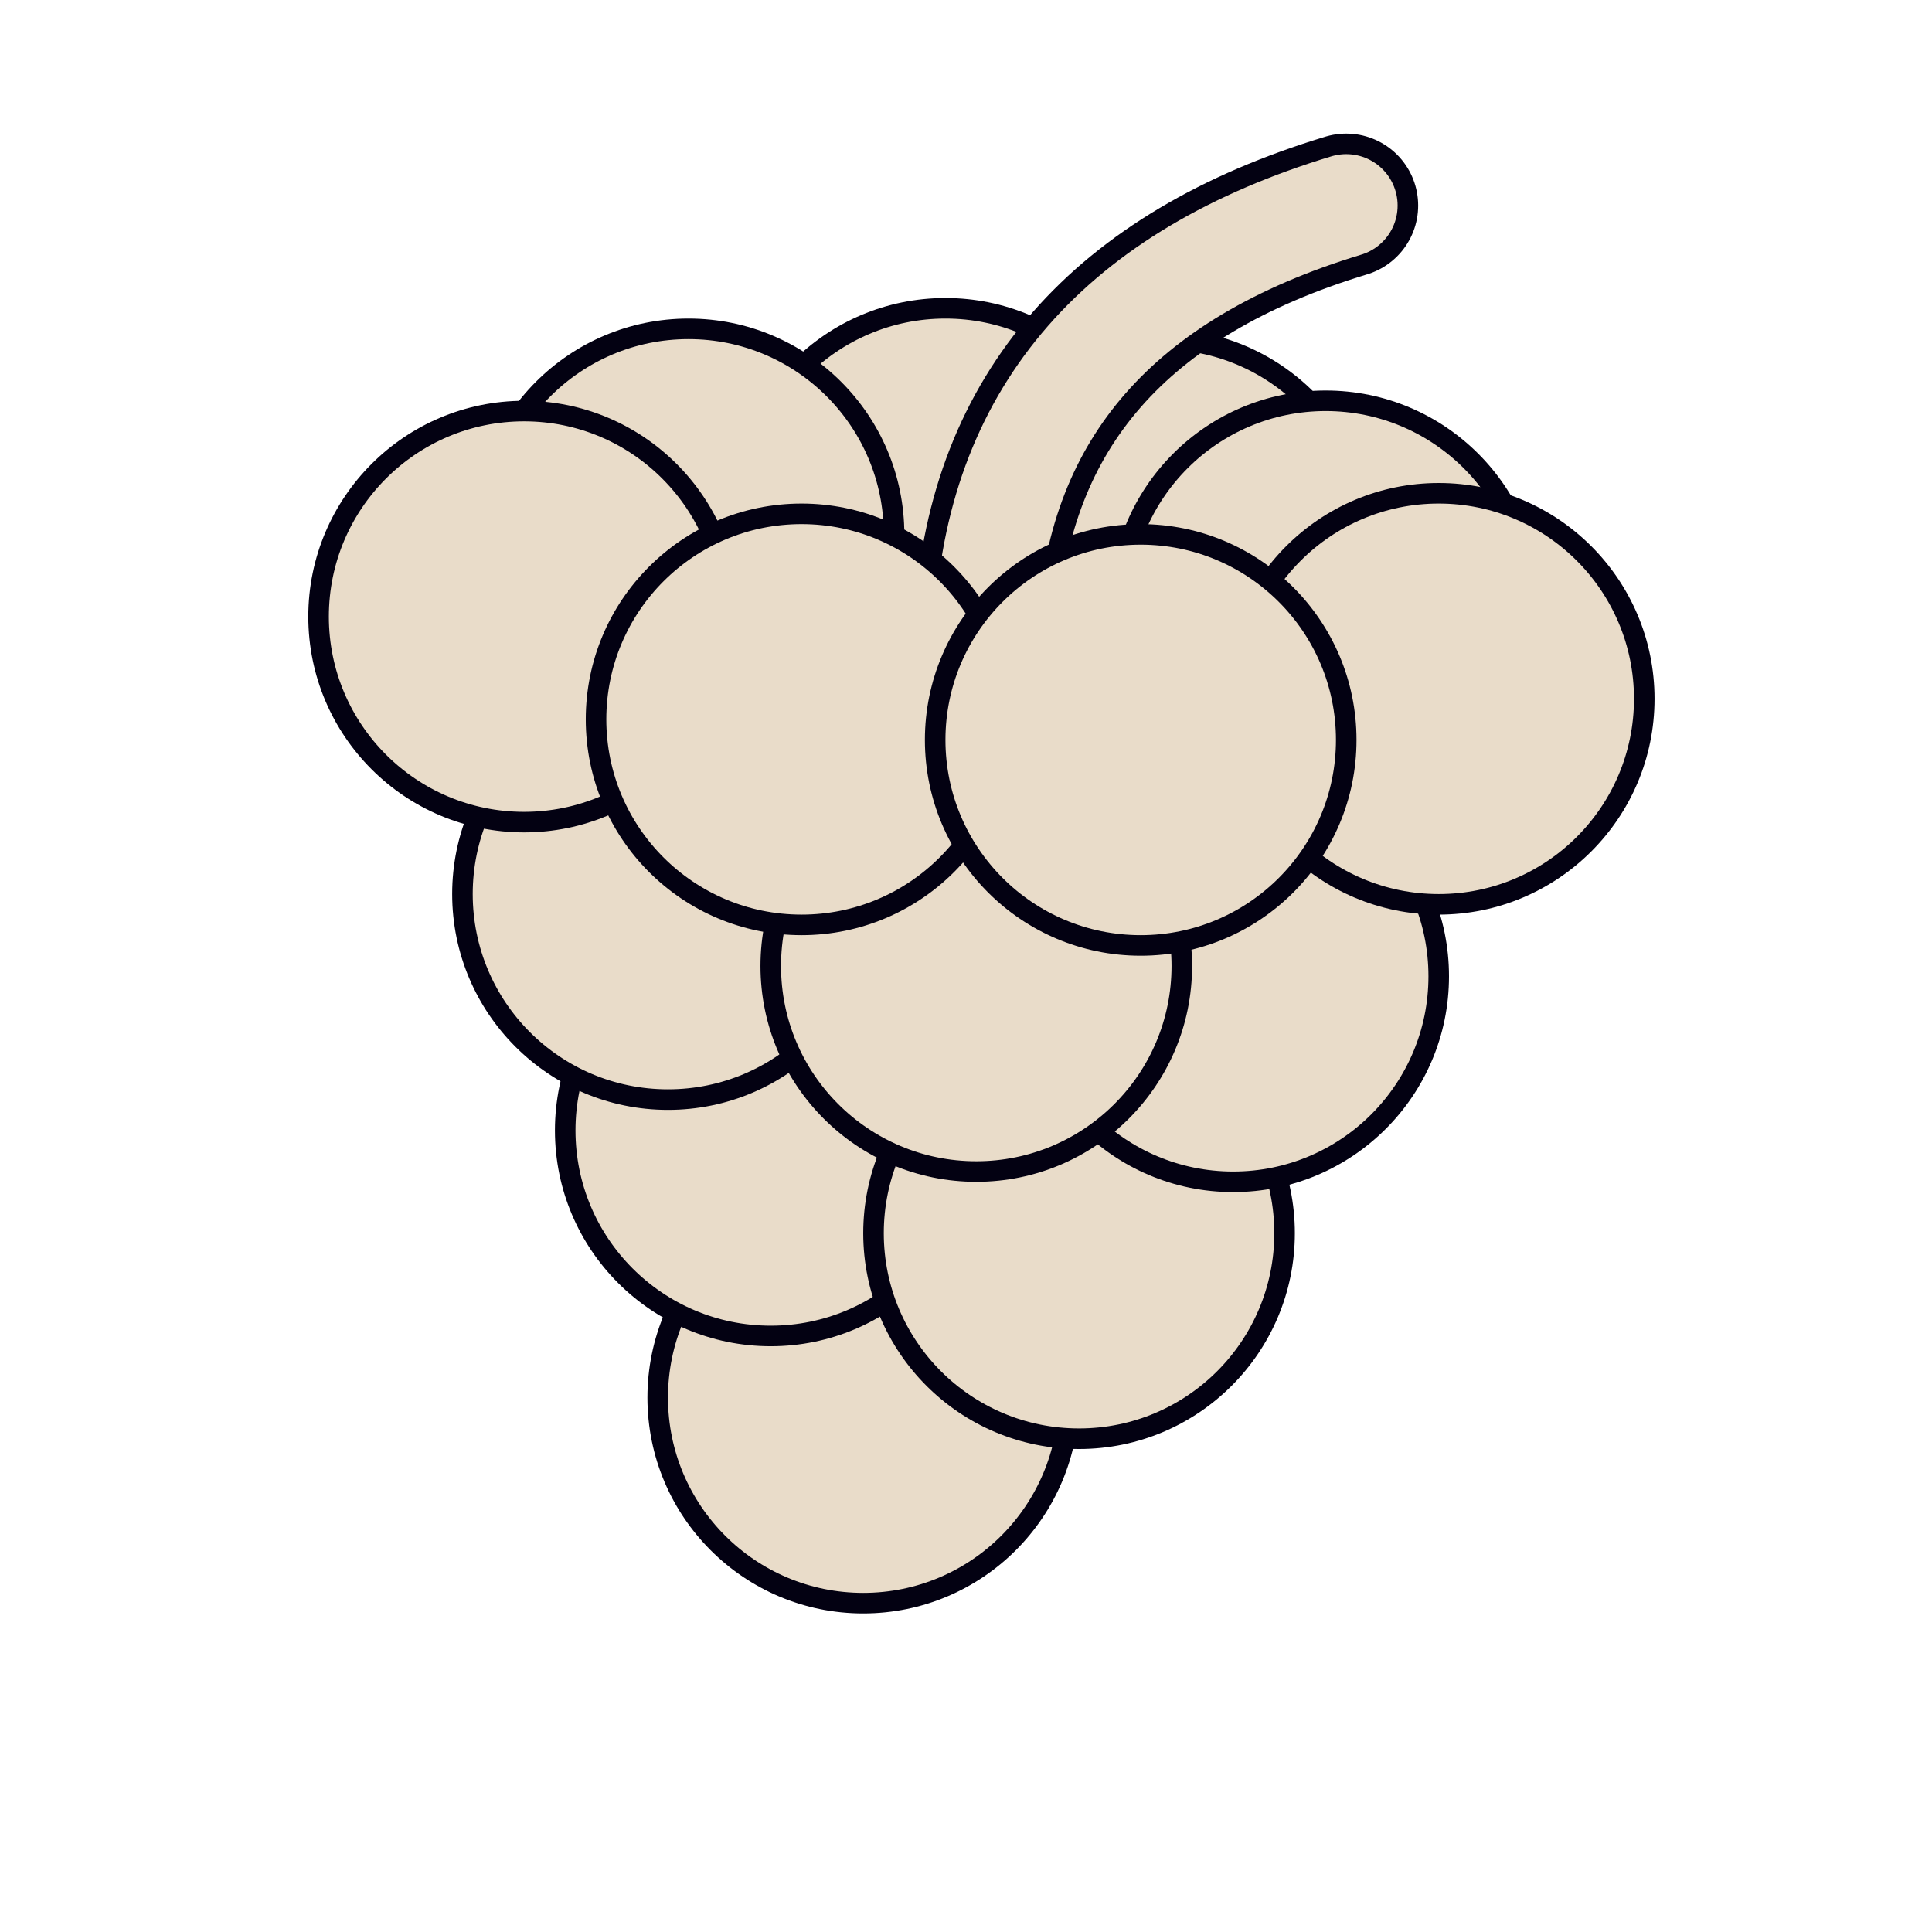
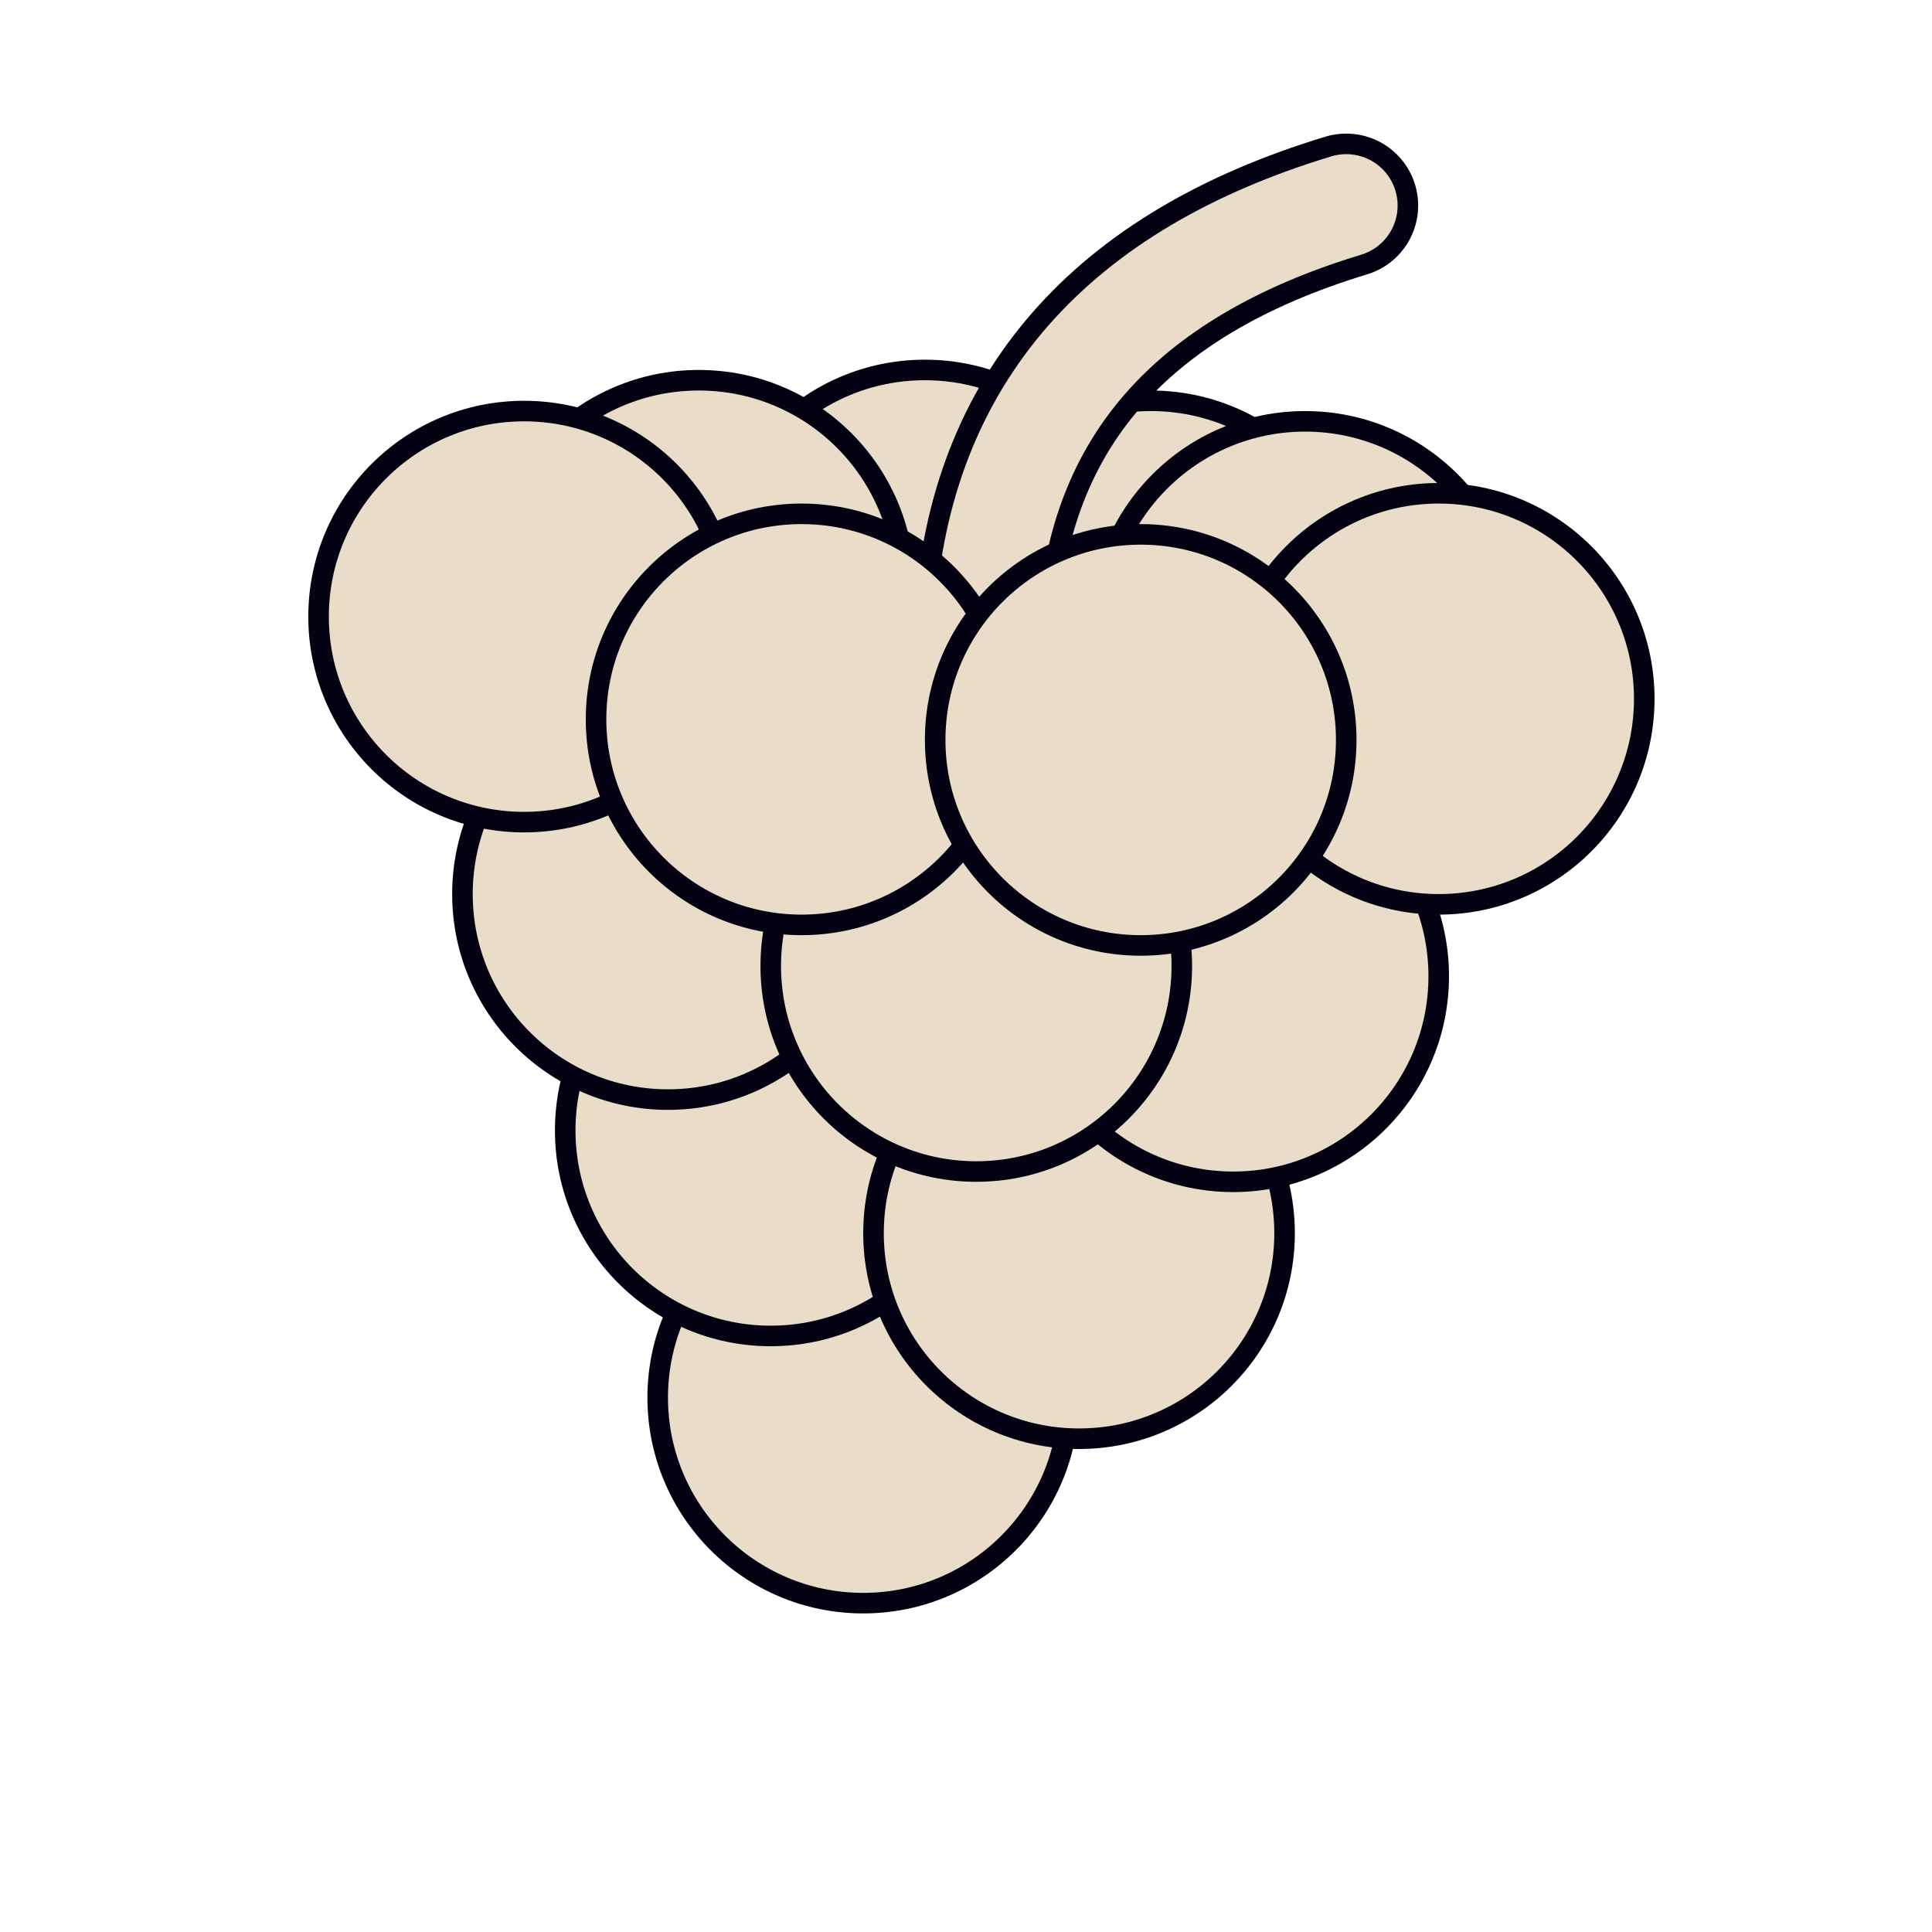
<svg xmlns="http://www.w3.org/2000/svg" width="188" height="188" viewBox="0 0 188 188" stroke="#030112" fill="#E9DCC9" stroke-linecap="round" stroke-width="2">
  <circle cx="84" cy="136" r="20" />
  <circle cx="75" cy="110" r="20" />
  <circle cx="105" cy="120" r="20" />
  <circle cx="65" cy="87" r="20" />
  <circle cx="120" cy="95" r="20" />
  <circle cx="95" cy="94" r="20" />
-   <circle cx="92" cy="50" r="20" />
-   <circle cx="67" cy="52" r="20" />
-   <circle cx="113" cy="53" r="20" />
-   <circle cx="129" cy="59" r="20" />
+   <circle cx="90" cy="56" r="20" />
+   <circle cx="68" cy="57" r="20" />
+   <circle cx="112" cy="59" r="20" />
+   <circle cx="127" cy="61" r="20" />
  <path fill="none" stroke-width="14" d="M 96 60 Q 98 30 131 20 " />
  <path class="opposite" fill="none" stroke="#E9DCC9" stroke-width="10" d="M 96 60 Q 98 30 131 20 " />
  <circle cx="51" cy="60" r="20" />
  <circle cx="78" cy="70" r="20" />
  <circle cx="140" cy="68" r="20" />
  <circle cx="111" cy="72" r="20" />
</svg>
